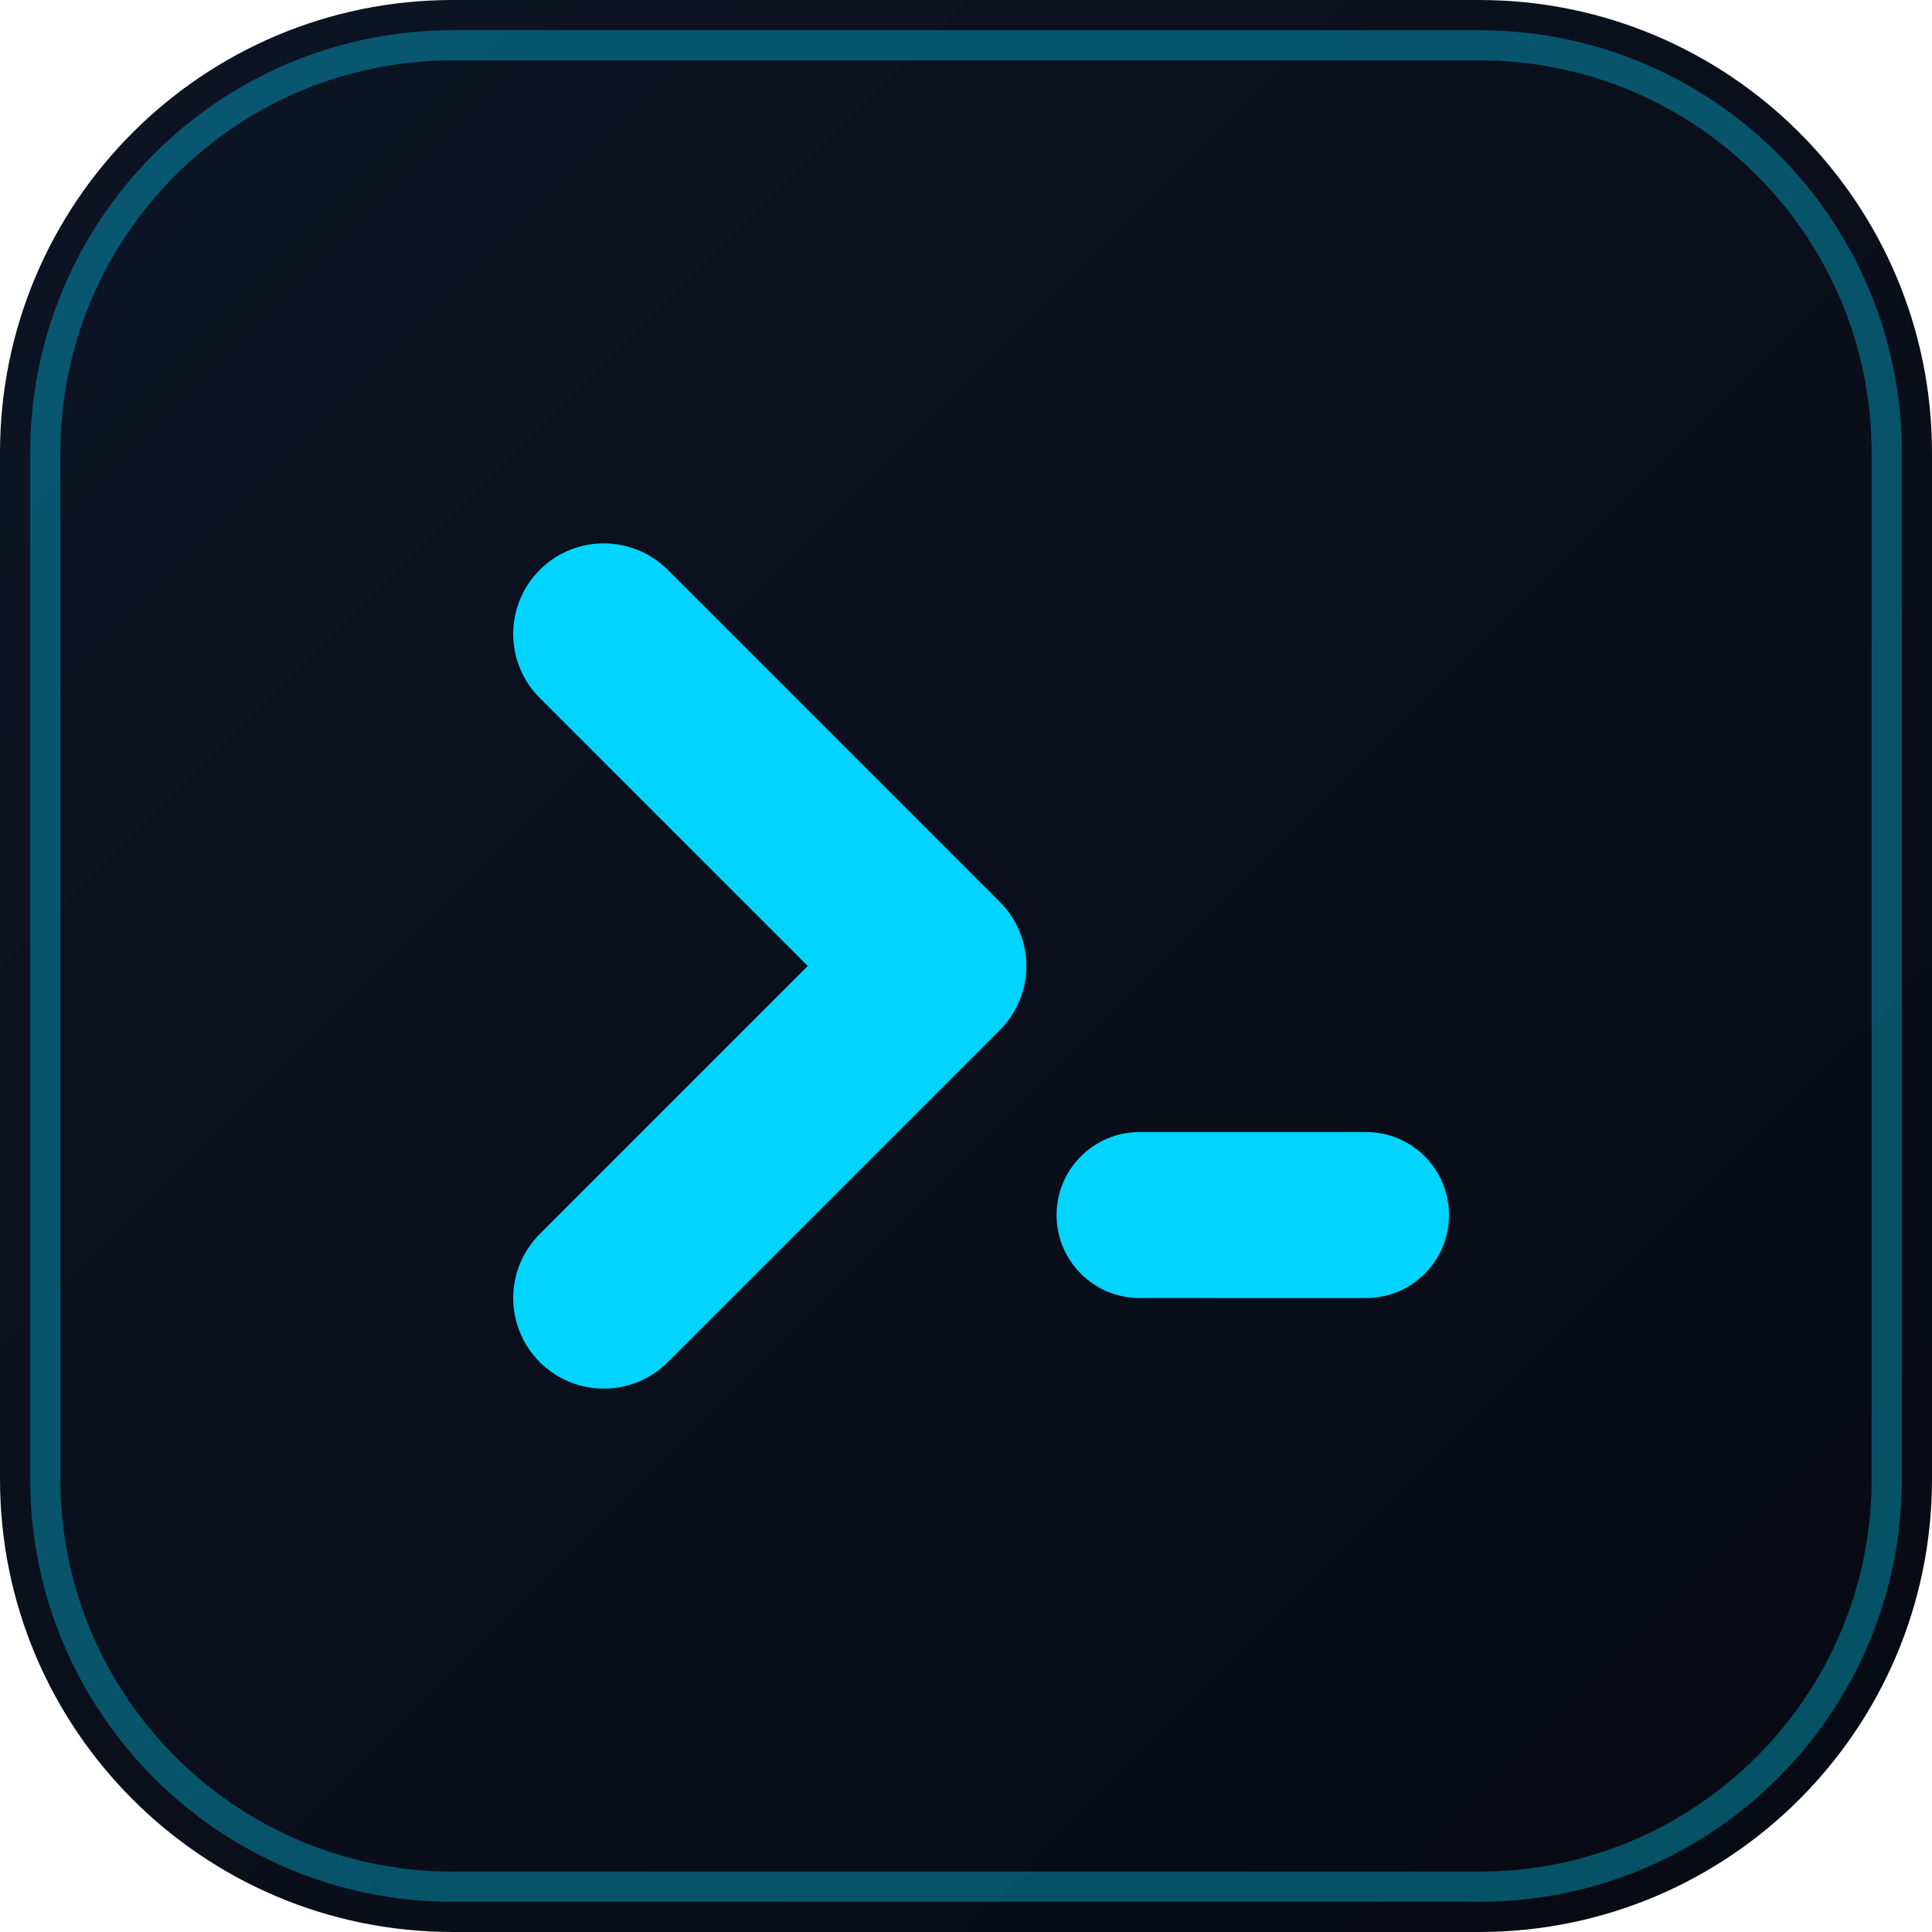
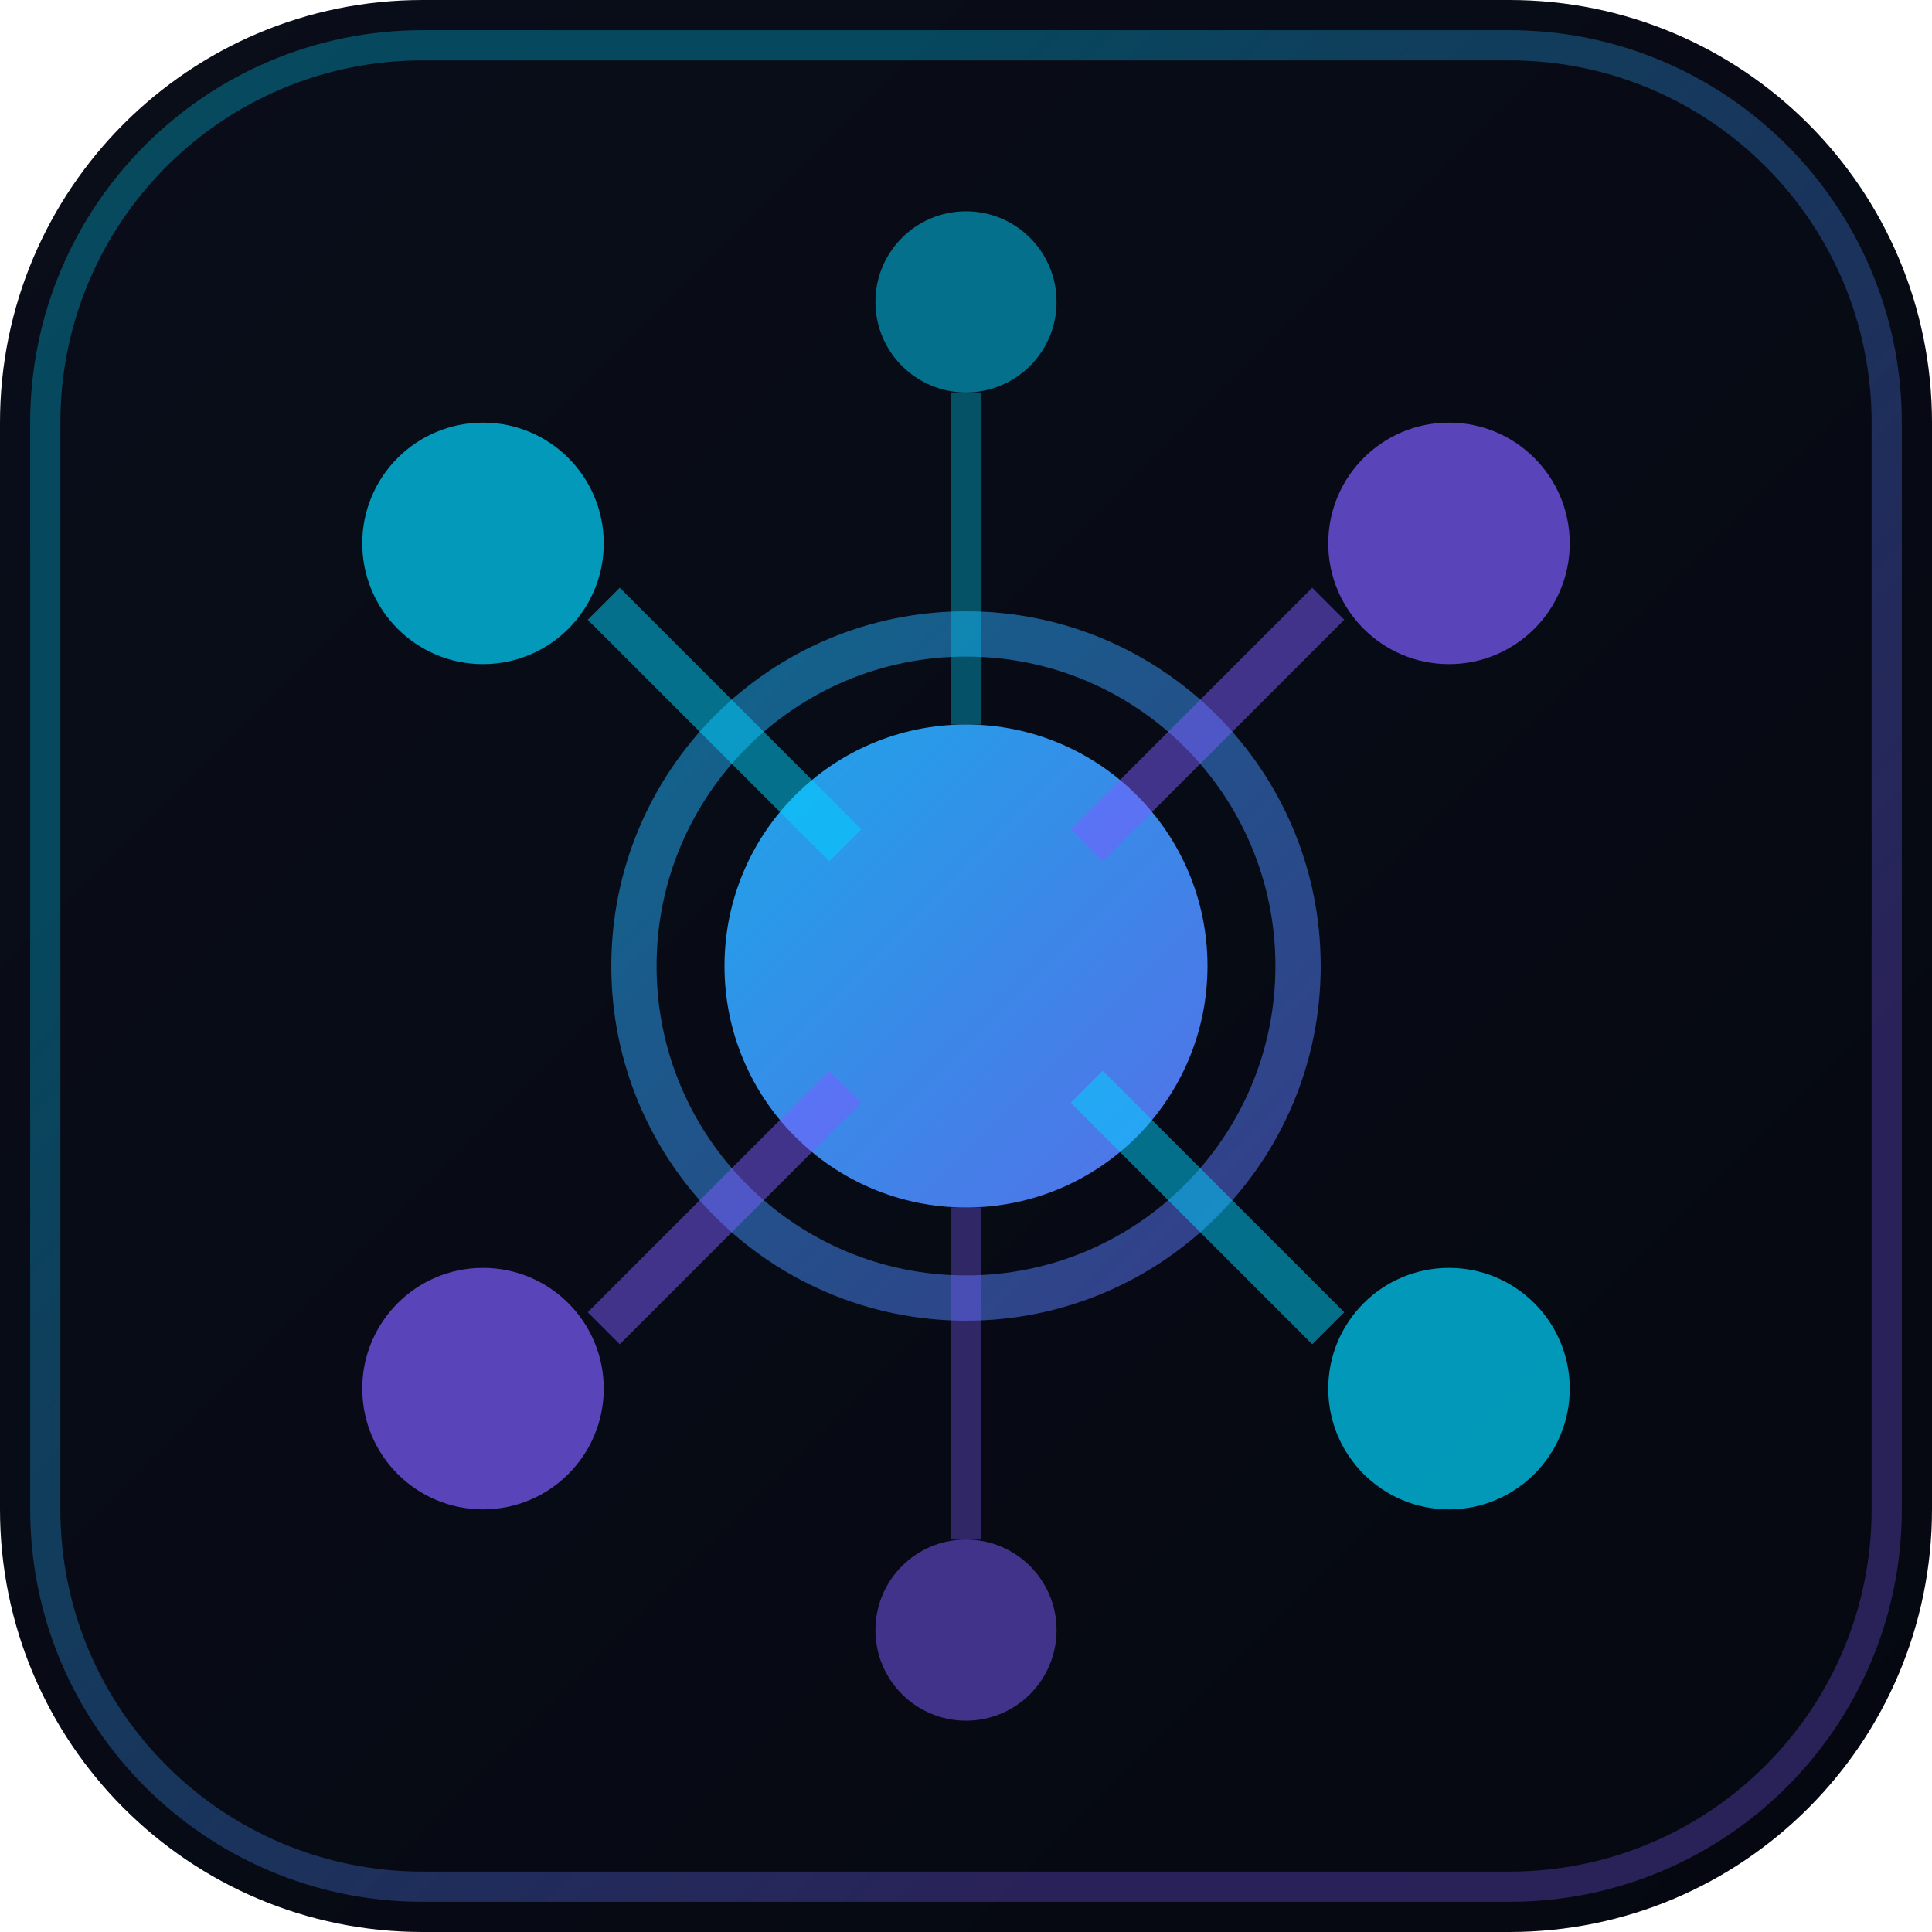
<svg xmlns="http://www.w3.org/2000/svg" viewBox="0 0 64 64">
  <defs>
-     <linearGradient id="g" x1="0" y1="0" x2="64" y2="64" gradientUnits="userSpaceOnUse">
-       <stop offset="0" stop-color="#0d1424" />
-       <stop offset="1" stop-color="#070a12" />
+     <linearGradient id="bg" x1="0" y1="0" x2="64" y2="64" gradientUnits="userSpaceOnUse">
+       <stop offset="0" stop-color="#0a0e1a" />
+       <stop offset="1" stop-color="#050810" />
+     </linearGradient>
+     <linearGradient id="glow" x1="16" y1="16" x2="48" y2="48" gradientUnits="userSpaceOnUse">
+       <stop offset="0" stop-color="#00d4ff" />
+       <stop offset="1" stop-color="#7c5cff" />
    </linearGradient>
  </defs>
-   <rect width="64" height="64" rx="15" fill="url(#g)" />
-   <rect x="1.5" y="1.5" width="61" height="61" rx="13.5" fill="none" stroke="#00d4ff" stroke-opacity="0.35" />
-   <path d="M20 21 L31 32 L20 43" fill="none" stroke="#00d4ff" stroke-width="6" stroke-linecap="round" stroke-linejoin="round" />
-   <rect x="35" y="37.5" width="13" height="5.5" rx="2.75" fill="#00d4ff" />
+   <rect width="64" height="64" rx="14" fill="url(#bg)" />
+   <rect x="1.5" y="1.5" width="61" height="61" rx="12.5" fill="none" stroke="url(#glow)" stroke-opacity="0.3" />
+   <circle cx="32" cy="32" r="8" fill="url(#glow)" opacity="0.9" />
+   <circle cx="32" cy="32" r="11" fill="none" stroke="url(#glow)" stroke-width="1.5" stroke-opacity="0.5" />
+   <circle cx="16" cy="18" r="4" fill="#00d4ff" opacity="0.7" />
+   <circle cx="48" cy="18" r="4" fill="#7c5cff" opacity="0.7" />
+   <circle cx="16" cy="46" r="4" fill="#7c5cff" opacity="0.7" />
+   <circle cx="48" cy="46" r="4" fill="#00d4ff" opacity="0.7" />
+   <line x1="20" y1="20" x2="28" y2="28" stroke="#00d4ff" stroke-width="1.5" stroke-opacity="0.5" />
+   <line x1="44" y1="20" x2="36" y2="28" stroke="#7c5cff" stroke-width="1.5" stroke-opacity="0.5" />
+   <line x1="20" y1="44" x2="28" y2="36" stroke="#7c5cff" stroke-width="1.5" stroke-opacity="0.5" />
+   <line x1="44" y1="44" x2="36" y2="36" stroke="#00d4ff" stroke-width="1.5" stroke-opacity="0.5" />
+   <circle cx="32" cy="10" r="3" fill="#00d4ff" opacity="0.5" />
+   <circle cx="32" cy="54" r="3" fill="#7c5cff" opacity="0.5" />
+   <line x1="32" y1="13" x2="32" y2="24" stroke="#00d4ff" stroke-width="1" stroke-opacity="0.35" />
+   <line x1="32" y1="40" x2="32" y2="51" stroke="#7c5cff" stroke-width="1" stroke-opacity="0.35" />
</svg>
